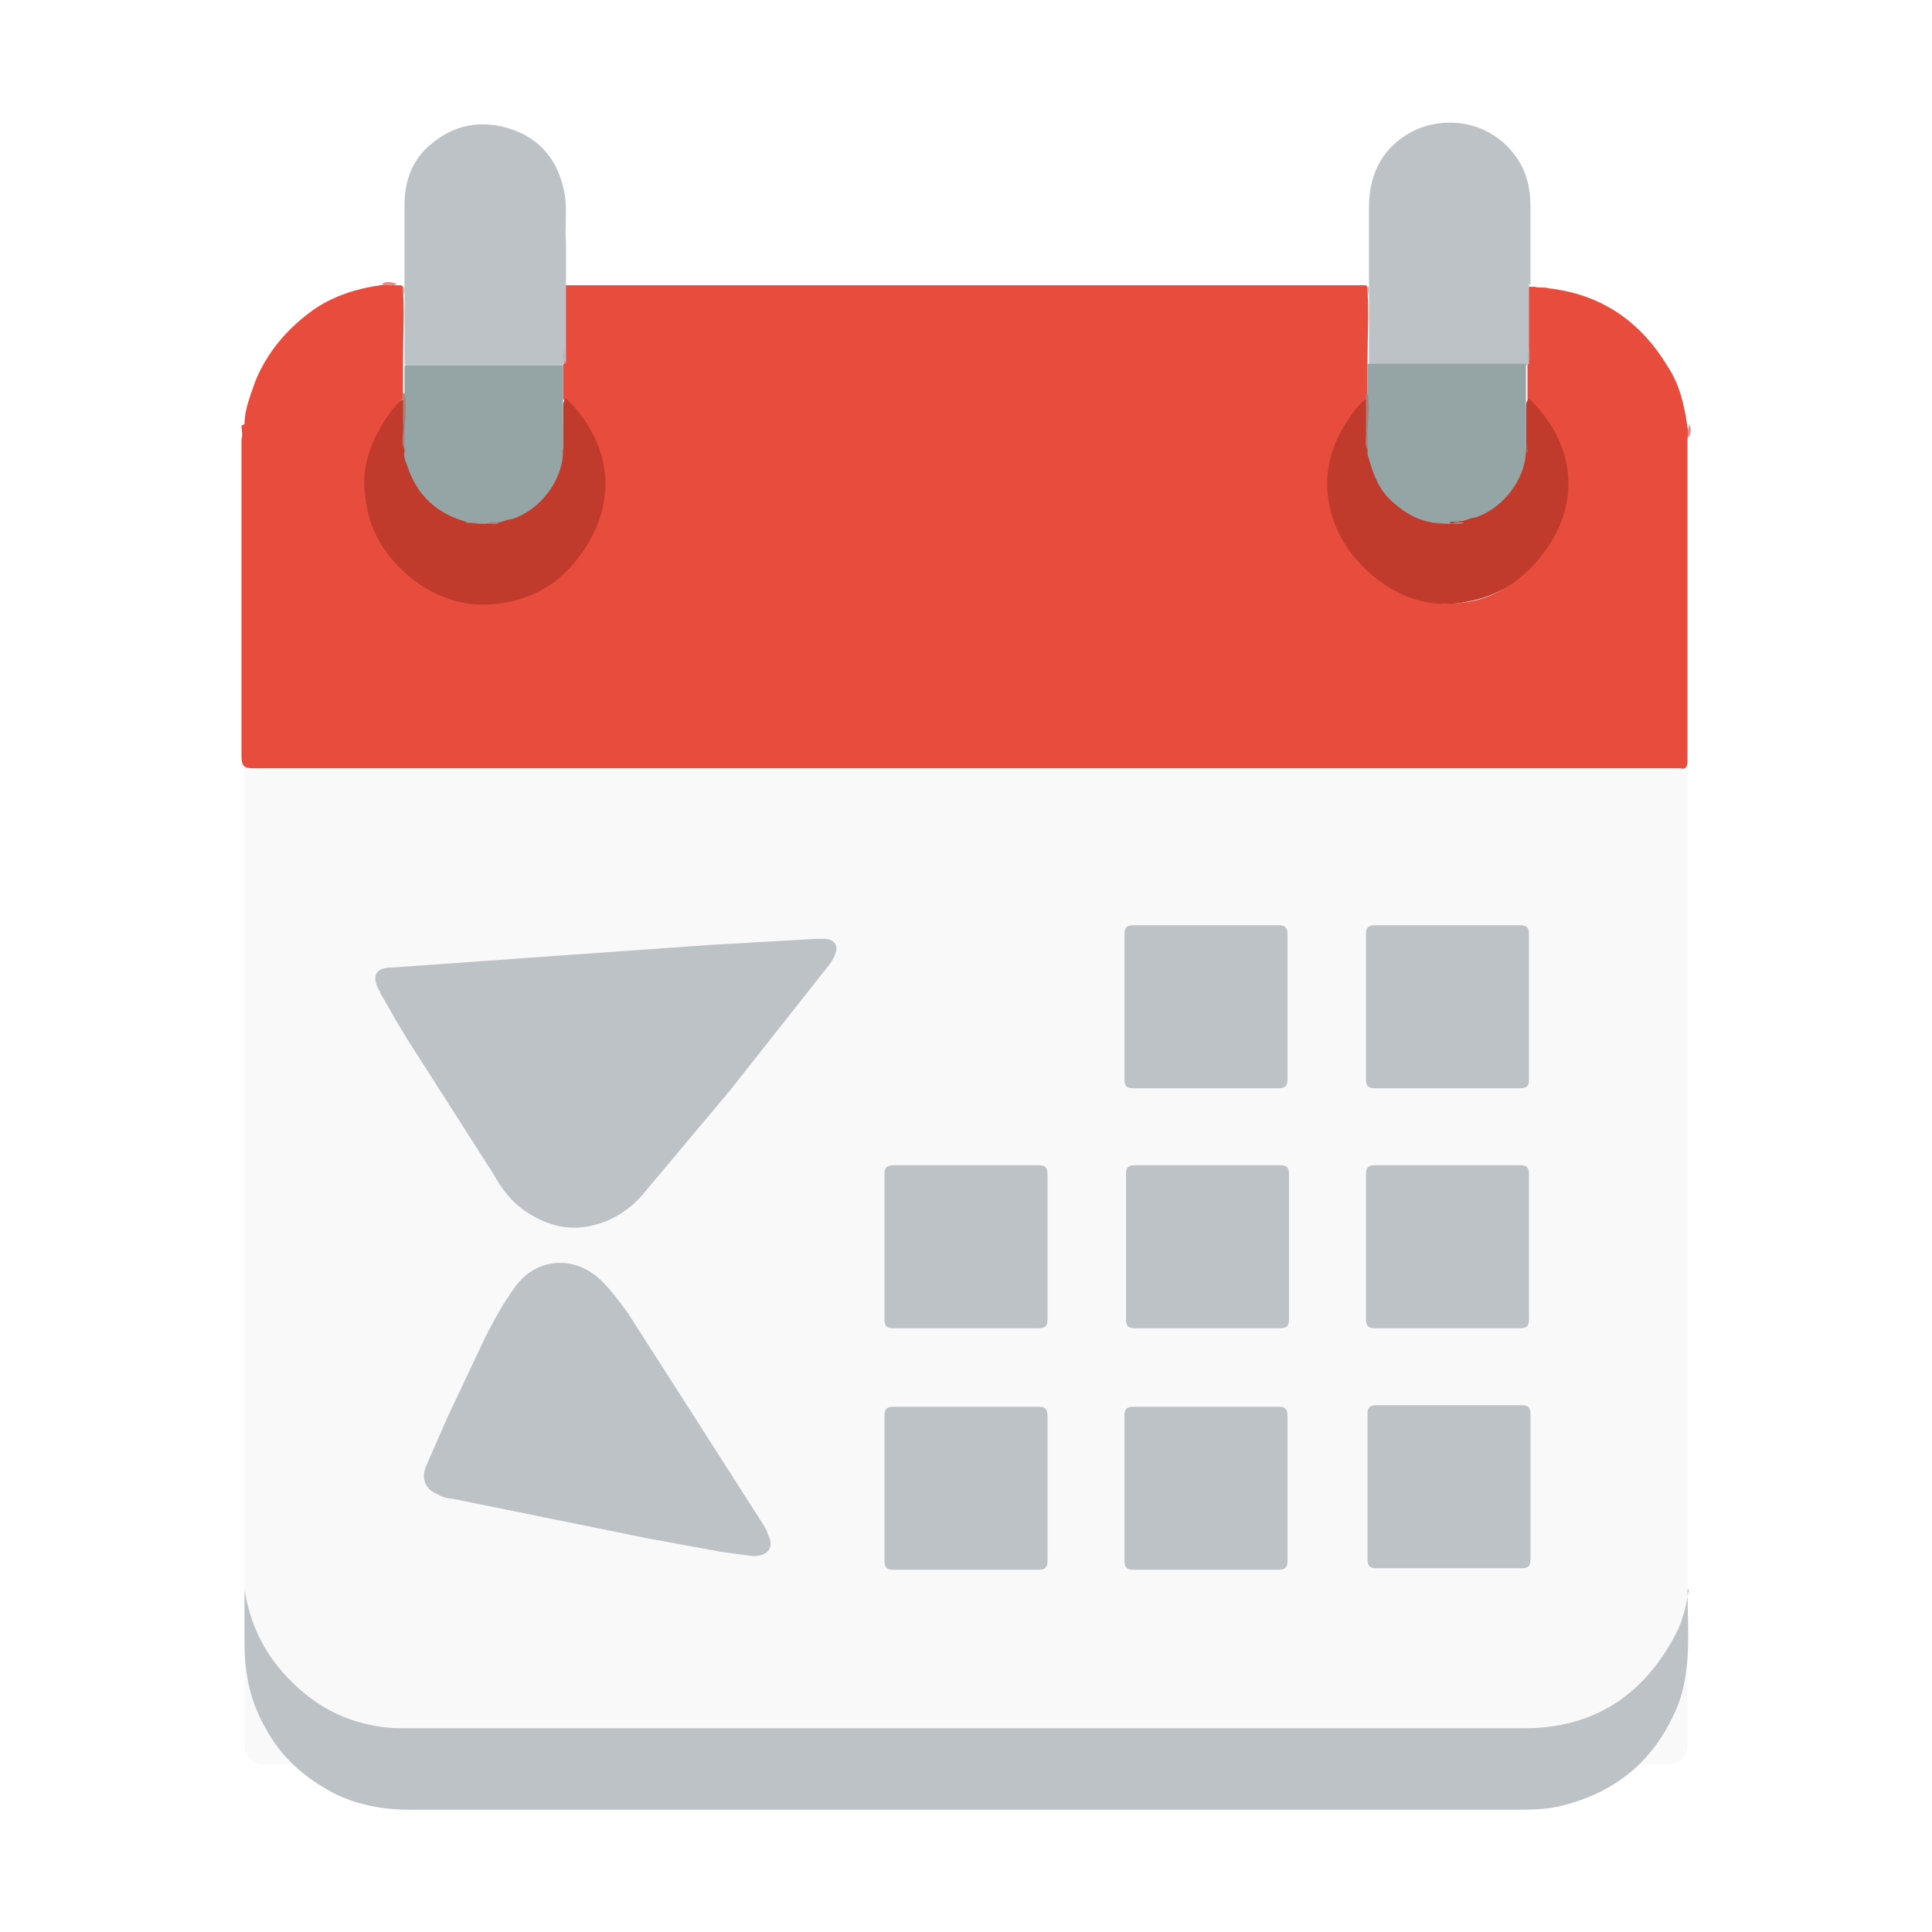
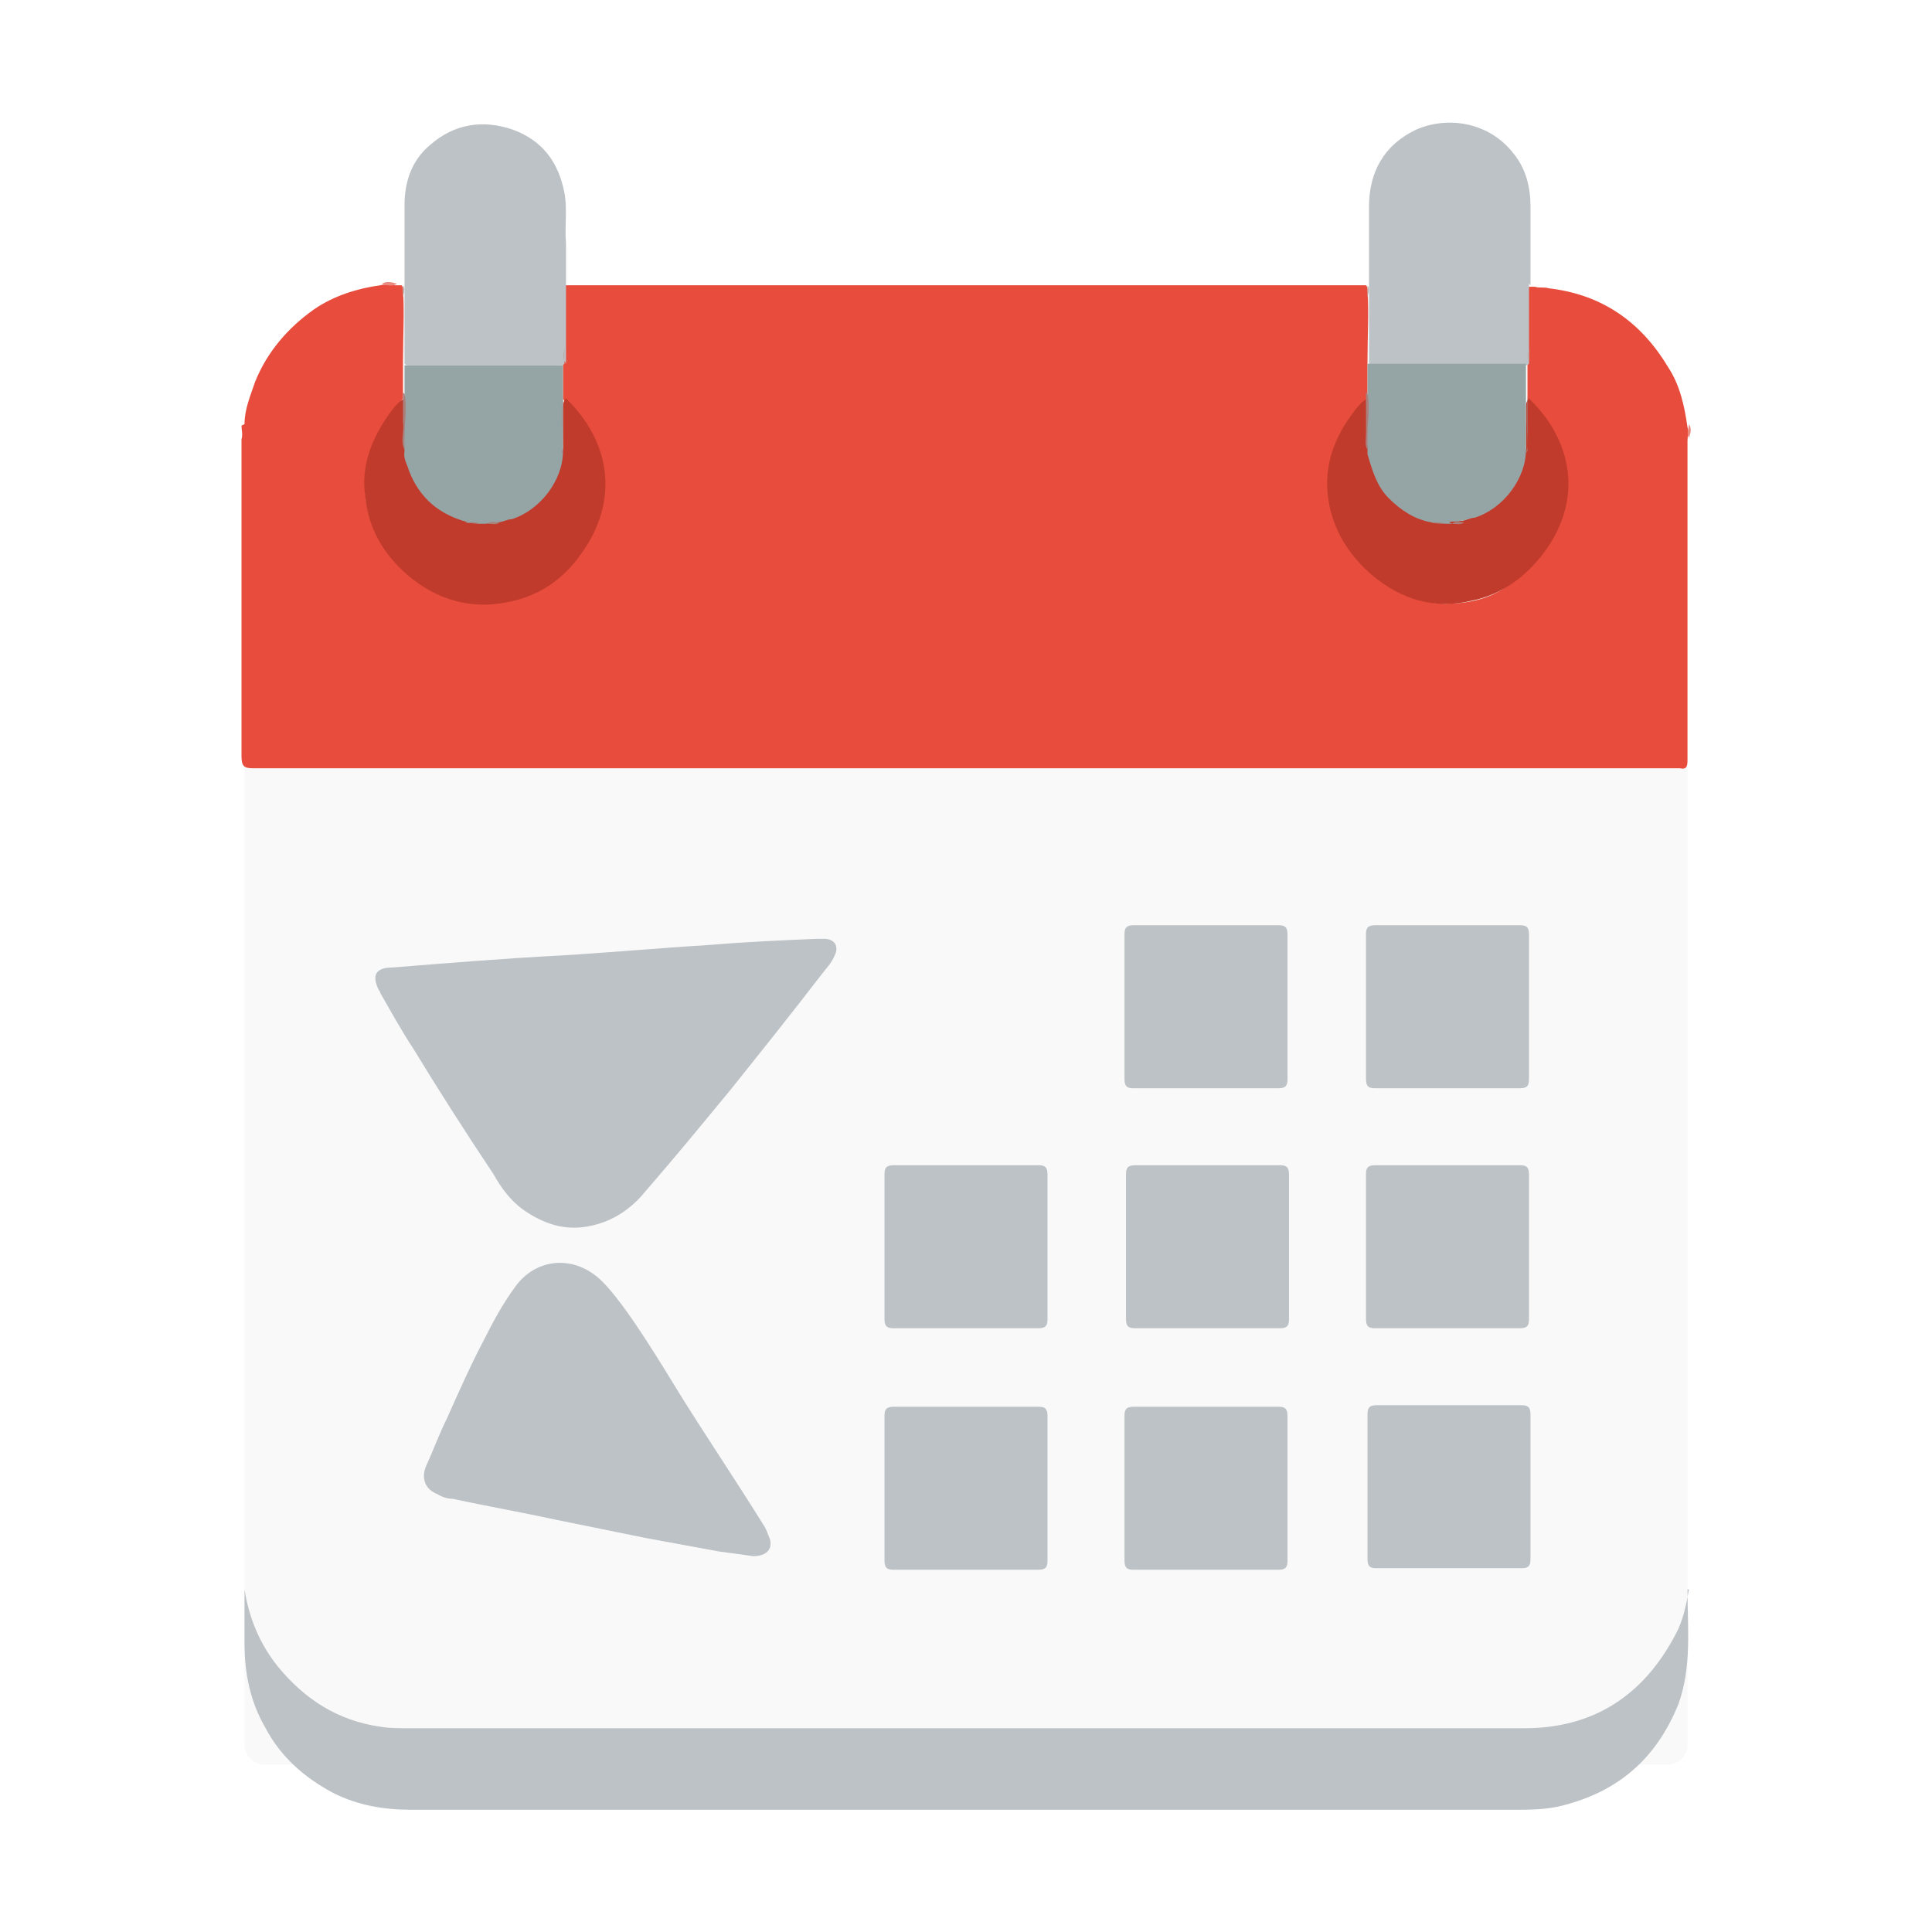
- <svg xmlns="http://www.w3.org/2000/svg" viewBox="0 0 128 128">
-   <rect x="16.2" y="28.1" width="95.6" height="88.8" rx="1.3" fill="#f9f9f9" />
-   <path d="M16.2 28.1c0-1 .4-1.9.7-2.8.8-2 2.2-3.6 3.9-4.8 1.3-.9 2.9-1.4 4.4-1.6.3-.1.7 0 1 0h.4s.1.1.1.2c.1 1.6 0 3.2 0 4.8v.3.2 1.7.3c-.4.5-.9 1-1.2 1.6-2 3-1.7 6.7.8 9.3 1.5 1.6 3.3 2.5 5.5 2.6 1.5 0 3-.3 4.2-1.2 2.4-1.6 3.8-3.9 3.8-6.8 0-1.7-.7-3.1-1.7-4.4-.3-.4-.6-.7-.8-1.1v-.3-1.7-.2-.3-4.8s0-.1.1-.2h53.1s.1.1.1.2c.1 1.6 0 3.2 0 4.8v.3.2 1.7.3c-.4.5-.9 1-1.2 1.6-2 3.1-1.7 6.4.7 9.2 1.5 1.7 3.3 2.7 5.6 2.8 1.5 0 3-.3 4.2-1.2 2.4-1.6 3.8-3.9 3.8-6.8 0-1.7-.7-3.1-1.7-4.4-.3-.4-.6-.7-.8-1.1v-.3-1.7-.2-.3-4.8s0-.1.1-.2h.4c.3.1.6 0 .9.1 3.5.4 6.1 2.2 7.9 5.2.8 1.2 1.1 2.6 1.3 4 .1.3 0 .6 0 .9v16.9 4.3c0 .4-.1.6-.5.5h-.2-94.3c-.6 0-.8-.1-.8-.8V30v-.9c.1-.3 0-.6 0-.9z" fill="#e74c3c" />
-   <g fill="#bdc2c6">
-     <path d="M111.8 105.3c0 2.5.3 5.1-.6 7.6-1.5 3.7-4.1 5.9-8 6.8-1 .2-1.9.2-2.9.2H27.2c-1.8 0-3.5-.3-5.1-1.1-1.9-1-3.5-2.4-4.5-4.3-1-1.7-1.4-3.6-1.4-5.6v-3.6c.3 1.9 1 3.6 2.2 5.1 1.8 2.2 4 3.6 6.8 4 .6.1 1.2.1 1.9.1H101c4.6 0 7.9-2.2 10-6.2.5-.9.7-1.9.9-3zm-10.5-86.5v.1 5 .2s-.1.1-.2.1h-.7-8.8-.7s-.1 0-.2-.1v-.2-5-.1-5.1c0-2.3 1-4.1 3.1-5.1 2-.9 4.8-.6 6.5 1.6.8 1 1.1 2.2 1.1 3.5v5.2zm-63.9 5.1v.2s-.1.1-.2.1h-.7-8.8-.7s-.1 0-.2-.1v-.2-5-.1-5.2c0-1.6.5-3 1.7-4 1.6-1.4 3.5-1.7 5.5-1 1.9.7 3 2.1 3.4 4.2.2 1.1 0 2.2.1 3.3V19v.1 5zM96 61.3h4.7c.4 0 .6.1.6.6v9.6c0 .4-.1.6-.6.6h-9.6c-.4 0-.6-.1-.6-.6v-9.6c0-.4.1-.6.6-.6H96zm-.1 42.6h-4.7c-.4 0-.6-.1-.6-.6v-9.6c0-.4.1-.6.6-.6h9.6c.4 0 .6.1.6.6v9.6c0 .5-.2.6-.6.6H96zM80 61.3h4.7c.4 0 .6.1.6.6v9.6c0 .4-.1.6-.6.6h-9.6c-.4 0-.6-.1-.6-.6v-9.6c0-.4.1-.6.6-.6H80zm5.3 37.3v4.8c0 .4-.1.6-.6.6h-9.6c-.4 0-.6-.1-.6-.6v-9.6c0-.4.1-.6.6-.6h9.6c.4 0 .6.1.6.6v4.8zM80 88h-4.8c-.4 0-.6-.1-.6-.6v-9.6c0-.4.1-.6.6-.6h9.6c.4 0 .6.1.6.6v9.6c0 .4-.1.6-.6.6H80zm21.3-5.4v4.8c0 .4-.1.6-.6.6h-9.6c-.4 0-.6-.1-.6-.6v-9.6c0-.4.1-.6.6-.6h9.6c.4 0 .6.1.6.6v4.8zm-42.7 16v-4.8c0-.4.1-.6.6-.6h9.6c.4 0 .6.1.6.6v9.6c0 .4-.1.6-.6.6h-9.6c-.4 0-.6-.1-.6-.6v-4.8z" />
-     <path d="M58.6 82.6v-4.8c0-.4.1-.6.6-.6h9.6c.4 0 .6.1.6.6v9.6c0 .4-.1.6-.6.6h-9.6c-.4 0-.6-.1-.6-.6v-4.8z" />
-   </g>
-   <path d="M26.3 18.8c-.3.2-.7.1-1 0 .3-.2.7-.1 1 0zM111.9 29c-.2-.3 0-.6 0-.9.2.3.1.6 0 .9zm-95.7-.9v.9-.9zm86.3-9.2h-.9.9z" fill="#eb8b7f" />
-   <path d="M101.3 26.4c2.9 2.8 3.6 6.7 1 10.2-1.2 1.6-2.8 2.8-4.8 3.2-2.5.6-4.7-.1-6.6-1.7-1.4-1.2-2.4-2.7-2.8-4.5-.5-2.3.1-4.3 1.5-6.2.3-.4.6-.8 1-1 .2.2.2.5.2.7v2.6c.3 2.5 1.7 4.1 4.1 4.8h.8.5.7c2.4-.7 3.9-2.3 4.2-4.8v-2.6c0-.3 0-.5.2-.7zm-63.8 0c2.9 2.8 3.6 6.7 1 10.3-1.2 1.7-2.8 2.8-4.9 3.2-2.5.5-4.7-.2-6.6-1.8-1.6-1.4-2.6-3.1-2.8-5.2-.3-2 .4-3.8 1.6-5.5.3-.4.6-.8 1-1 .2.2.2.5.2.7v2.6c.3 2.5 1.7 4.1 4.1 4.8h.8.5.7c2.4-.7 3.9-2.3 4.2-4.8v-2.6c0-.3 0-.5.2-.7z" fill="#c03b2b" />
-   <path d="M96.2 34.7h-.5c-.3-.1-.6 0-.9-.1-1.1-.2-2-.8-2.8-1.6s-1.1-1.9-1.4-2.9v-.3c-.1-1.2 0-2.5 0-3.7v-1.9-.1h10.5v.1 1.9 3.1.6c0 1.9-1.5 3.9-3.4 4.5-.3 0-.6.2-.9.2-.2.1-.5 0-.8.1zM31 34.6c-1.9-.5-3.2-1.6-3.9-3.4-.1-.4-.4-.8-.3-1.3-.1-1.2 0-2.5 0-3.7v-1.9-.1h10.5v.1 1.9 3.7c0 1.9-1.5 3.9-3.4 4.5-.3 0-.6.2-.9.2-.2.1-.5 0-.8.1h-.5c-.3-.1-.6 0-.9-.1z" fill="#95a5a6" />
-   <path d="M26.7 18.9c.2.3 0 .6 0 .9v3.5.6-5zm74.6 5c-.2-.3 0-.6 0-.9v-3.5-.6 5zm-10.7-5c.2.3 0 .6 0 .9v3.5.6-5zm-53.2 5c-.2-.3 0-.6 0-.9v-3.5-.6 5z" fill="#b9afae" />
-   <path d="M37.3 29.9v-3.7.3 2.8c0 .2 0 .5-.1.7zm-10.5-3.8c.2.9 0 1.8 0 2.7v1c-.3-.6 0-1.2-.1-1.8v-1.7-.3zm63.8 0c.2.9 0 1.8 0 2.7v1c-.2-.3-.1-.7-.1-1.1v-2.4-.3zm10.6 3.8v-3.7.3 2.8c0 .2 0 .5-.1.7zm.1-5.6v-.1.2zm-63.9 0v-.1.2zm-10.6-.2v.1-.2zm63.9 0v.1-.2zm4.1 10.5c.3 0 .6 0 .9.1-.3 0-.6 0-.9-.1zm1.4.1c.2-.2.5-.1.8-.1-.2.2-.5.1-.8.1zM31 34.6c.3 0 .6 0 .9.1-.3 0-.6 0-.9-.1zm1.3.1c.2-.2.5-.1.8-.1-.2.2-.5.1-.8.1z" fill="#a9817c" />
-   <path d="M53.8 62.2h.8c.7 0 1 .5.7 1.1-.2.5-.6.9-.9 1.3l-6 7.6-5.7 6.8c-.9 1.1-2.1 1.9-3.5 2.2-1.7.4-3.2-.1-4.6-1.1-.8-.6-1.4-1.4-1.9-2.3l-5.3-8.3c-.8-1.2-1.5-2.5-2.2-3.7 0 0 0-.1-.1-.2-.5-1-.2-1.5.9-1.5l11.2-.8 9.9-.7 7-.4zm-3.9 40.9l-2.2-.3-4.9-.9-5.9-1.2-6.9-1.4a1.93 1.93 0 0 1-1-.3c-.8-.3-1.1-1-.8-1.8l1.4-3.2 2.5-5.3c.6-1.2 1.2-2.3 2-3.4 1.4-2 4-2.2 5.8-.4.6.6 1.2 1.4 1.7 2.1l3.4 5.3 5.5 8.6c.2.3.3.5.4.8.4.8 0 1.4-1 1.4z" fill="#bdc2c6" />
+ <svg xmlns="http://www.w3.org/2000/svg" id="a" viewBox="0 0 128 128">
+   <defs>
+     <style>.b{fill:#e74c3c;}.c{fill:#a9817c;}.d{fill:#bdc2c6;}.e{fill:#b9afae;}.f{fill:#f9f9f9;}.g{fill:#c03b2b;}.h{fill:#eb8b7f;}.i{fill:#95a5a6;}</style>
+   </defs>
+   <rect class="f" x="16.2" y="28.1" width="95.6" height="88.8" rx="1.3" ry="1.3" />
+   <path class="b" d="m16.2,28.1c0-1,.4-1.9.7-2.8.8-2,2.2-3.6,3.9-4.8,1.3-.9,2.9-1.4,4.4-1.6.3-.1.7,0,1,0,.1,0,.2,0,.4,0,0,0,.1.1.1.2.1,1.6,0,3.2,0,4.8,0,.1,0,.2,0,.3,0,0,0,.1,0,.2,0,.6,0,1.2,0,1.7,0,.1,0,.2,0,.3-.4.5-.9,1-1.2,1.6-2,3-1.7,6.7.8,9.3,1.5,1.6,3.3,2.5,5.5,2.6,1.5,0,3-.3,4.2-1.2,2.4-1.6,3.8-3.9,3.8-6.8,0-1.7-.7-3.1-1.7-4.4-.3-.4-.6-.7-.8-1.1,0,0,0-.2,0-.3,0-.6,0-1.2,0-1.7,0,0,0-.1,0-.2,0-.1,0-.2,0-.3,0-1.6,0-3.2,0-4.8,0,0,0-.1.1-.2,17.7,0,35.4,0,53.1,0,0,0,.1.1.1.2.1,1.6,0,3.2,0,4.8,0,.1,0,.2,0,.3,0,0,0,.1,0,.2,0,.6,0,1.2,0,1.7,0,.1,0,.2,0,.3-.4.5-.9,1-1.2,1.6-2,3.1-1.7,6.4.7,9.2,1.5,1.7,3.3,2.7,5.6,2.8,1.5,0,3-.3,4.2-1.2,2.4-1.6,3.8-3.9,3.8-6.8,0-1.7-.7-3.1-1.7-4.4-.3-.4-.6-.7-.8-1.1,0,0,0-.2,0-.3,0-.6,0-1.2,0-1.7,0,0,0-.1,0-.2,0-.1,0-.2,0-.3,0-1.6,0-3.2,0-4.8,0,0,0-.1.1-.2h.4c.3.1.6,0,.9.1,3.5.4,6.1,2.2,7.9,5.2.8,1.2,1.1,2.6,1.3,4,.1.3,0,.6,0,.9,0,5.6,0,11.3,0,16.9,0,1.4,0,2.9,0,4.3,0,.4-.1.6-.5.5,0,0-.2,0-.2,0-31.4,0-62.8,0-94.3,0-.6,0-.8-.1-.8-.8,0-6.7,0-13.4,0-20.1,0-.3,0-.6,0-.9.1-.3,0-.6,0-.9Z" />
+   <path class="d" d="m111.8,105.3c0,2.5.3,5.1-.6,7.6-1.5,3.7-4.1,5.9-8,6.8-1,.2-1.9.2-2.9.2-24.4,0-48.8,0-73.1,0-1.8,0-3.5-.3-5.1-1.1-1.9-1-3.5-2.4-4.5-4.3-1-1.7-1.4-3.6-1.4-5.6,0-1.2,0-2.4,0-3.6.3,1.9,1,3.6,2.2,5.1,1.8,2.2,4,3.6,6.8,4,.6.1,1.2.1,1.9.1,24.6,0,49.3,0,73.9,0,4.6,0,7.9-2.2,10-6.2.5-.9.7-1.9.9-3Z" />
+   <path class="d" d="m101.3,18.8s0,0,0,.1c0,1.7,0,3.3,0,5,0,0,0,.2,0,.2,0,0-.1.1-.2.1-.2,0-.5,0-.7,0-2.9,0-5.9,0-8.8,0-.2,0-.5,0-.7,0,0,0-.1,0-.2-.1,0,0,0-.2,0-.2,0-1.7,0-3.3,0-5,0,0,0,0,0-.1,0-1.7,0-3.4,0-5.1,0-2.3,1-4.1,3.1-5.1,2-.9,4.8-.6,6.5,1.6.8,1,1.1,2.2,1.1,3.5,0,1.7,0,3.4,0,5.2Z" />
+   <path class="d" d="m37.4,23.9c0,0,0,.2,0,.2,0,0-.1.1-.2.1-.2,0-.5,0-.7,0-2.9,0-5.9,0-8.8,0-.2,0-.5,0-.7,0,0,0-.1,0-.2-.1,0,0,0-.2,0-.2,0-1.7,0-3.3,0-5,0,0,0,0,0-.1,0-1.7,0-3.5,0-5.2,0-1.6.5-3,1.7-4,1.6-1.4,3.5-1.7,5.5-1,1.9.7,3,2.1,3.4,4.2.2,1.1,0,2.2.1,3.3,0,1,0,1.9,0,2.9,0,0,0,0,0,.1,0,1.7,0,3.3,0,5Z" />
+   <path class="d" d="m96,61.3c1.6,0,3.2,0,4.7,0,.4,0,.6.1.6.6,0,3.2,0,6.4,0,9.6,0,.4-.1.6-.6.6-3.2,0-6.4,0-9.6,0-.4,0-.6-.1-.6-.6,0-3.2,0-6.4,0-9.6,0-.4.1-.6.6-.6,1.6,0,3.2,0,4.9,0Z" />
+   <path class="d" d="m95.9,103.9c-1.6,0-3.2,0-4.7,0-.4,0-.6-.1-.6-.6,0-3.2,0-6.4,0-9.6,0-.4.1-.6.6-.6,3.2,0,6.4,0,9.6,0,.4,0,.6.1.6.6,0,3.2,0,6.4,0,9.6,0,.5-.2.6-.6.6-1.6,0-3.2,0-4.8,0Z" />
+   <path class="d" d="m80,61.3c1.6,0,3.2,0,4.7,0,.4,0,.6.1.6.6,0,3.2,0,6.4,0,9.6,0,.4-.1.6-.6.6-3.2,0-6.4,0-9.6,0-.4,0-.6-.1-.6-.6,0-3.2,0-6.4,0-9.6,0-.4.1-.6.6-.6,1.6,0,3.2,0,4.9,0Z" />
+   <path class="d" d="m85.3,98.6c0,1.6,0,3.2,0,4.8,0,.4-.1.6-.6.6-3.2,0-6.4,0-9.6,0-.4,0-.6-.1-.6-.6,0-3.2,0-6.4,0-9.6,0-.4.1-.6.6-.6,3.2,0,6.4,0,9.6,0,.4,0,.6.1.6.6,0,1.6,0,3.2,0,4.8Z" />
+   <path class="d" d="m80,88c-1.6,0-3.2,0-4.8,0-.4,0-.6-.1-.6-.6,0-3.2,0-6.4,0-9.6,0-.4.1-.6.6-.6,3.2,0,6.4,0,9.6,0,.4,0,.6.1.6.6,0,3.2,0,6.4,0,9.6,0,.4-.1.6-.6.6-1.6,0-3.2,0-4.8,0Z" />
+   <path class="d" d="m101.3,82.6c0,1.6,0,3.2,0,4.8,0,.4-.1.6-.6.6-3.2,0-6.4,0-9.6,0-.4,0-.6-.1-.6-.6,0-3.2,0-6.4,0-9.6,0-.4.1-.6.6-.6,3.2,0,6.4,0,9.6,0,.4,0,.6.1.6.6,0,1.6,0,3.2,0,4.8Z" />
+   <path class="d" d="m58.6,98.6c0-1.6,0-3.2,0-4.8,0-.4.1-.6.6-.6,3.2,0,6.4,0,9.6,0,.4,0,.6.1.6.6,0,3.2,0,6.4,0,9.6,0,.4-.1.6-.6.6-3.2,0-6.4,0-9.6,0-.4,0-.6-.1-.6-.6,0-1.6,0-3.2,0-4.8Z" />
+   <path class="d" d="m58.6,82.6c0-1.6,0-3.2,0-4.8,0-.4.1-.6.6-.6,3.2,0,6.4,0,9.6,0,.4,0,.6.1.6.6,0,3.2,0,6.4,0,9.6,0,.4-.1.6-.6.6-3.2,0-6.4,0-9.6,0-.4,0-.6-.1-.6-.6,0-1.6,0-3.2,0-4.8Z" />
+   <path class="h" d="m26.3,18.8c-.3.2-.7.1-1,0,.3-.2.7-.1,1,0Z" />
+   <path class="h" d="m111.9,29c-.2-.3,0-.6,0-.9.2.3.1.6,0,.9Z" />
+   <path class="h" d="m16.2,28.1c0,.3,0,.6,0,.9,0-.3,0-.6,0-.9Z" />
+   <path class="h" d="m102.5,18.9c-.3,0-.6,0-.9,0,.3,0,.6,0,.9,0Z" />
+   <path class="g" d="m101.3,26.4c2.9,2.8,3.6,6.7,1,10.2-1.2,1.6-2.8,2.8-4.8,3.2-2.5.6-4.7-.1-6.6-1.7-1.4-1.2-2.4-2.7-2.8-4.5-.5-2.3.1-4.3,1.5-6.2.3-.4.6-.8,1-1,.2.2.2.5.2.7,0,.9,0,1.7,0,2.6.3,2.5,1.7,4.1,4.1,4.8.3,0,.6,0,.8,0,.2,0,.3,0,.5,0,.2,0,.5,0,.7,0,2.4-.7,3.9-2.3,4.2-4.8,0-.9,0-1.7,0-2.6,0-.3,0-.5.2-.7Z" />
+   <path class="g" d="m37.5,26.4c2.9,2.8,3.6,6.7,1,10.3-1.2,1.7-2.8,2.8-4.9,3.2-2.5.5-4.7-.2-6.6-1.8-1.6-1.4-2.6-3.1-2.8-5.2-.3-2,.4-3.8,1.6-5.5.3-.4.6-.8,1-1,.2.2.2.5.2.7,0,.9,0,1.7,0,2.6.3,2.5,1.7,4.1,4.1,4.8.3,0,.6,0,.8,0,.2,0,.3,0,.5,0,.2,0,.5,0,.7,0,2.4-.7,3.9-2.3,4.2-4.8,0-.9,0-1.7,0-2.6,0-.3,0-.5.2-.7Z" />
+   <path class="i" d="m96.2,34.7c-.2,0-.3,0-.5,0-.3-.1-.6,0-.9-.1-1.1-.2-2-.8-2.8-1.6-.8-.8-1.1-1.9-1.4-2.9,0,0,0-.2,0-.3-.1-1.2,0-2.5,0-3.7,0-.6,0-1.2,0-1.9,0,0,0-.1,0-.1h10.5s0,0,0,.1c0,.6,0,1.2,0,1.9,0,1,0,2.1,0,3.1,0,.2,0,.4,0,.6,0,1.9-1.5,3.9-3.4,4.5-.3,0-.6.2-.9.2-.2.1-.5,0-.8.1Z" />
+   <path class="i" d="m31,34.6c-1.9-.5-3.2-1.6-3.9-3.4-.1-.4-.4-.8-.3-1.3-.1-1.2,0-2.5,0-3.7,0-.6,0-1.2,0-1.9,0,0,0-.1,0-.1h10.5s0,0,0,.1c0,.6,0,1.2,0,1.9,0,1.2,0,2.5,0,3.7,0,1.9-1.5,3.9-3.4,4.5-.3,0-.6.2-.9.2-.2.1-.5,0-.8.1-.2,0-.3,0-.5,0-.3-.1-.6,0-.9-.1Z" />
+   <path class="e" d="m26.7,18.9c.2.3,0,.6,0,.9,0,1.2,0,2.3,0,3.5,0,.2,0,.4,0,.6,0-1.7,0-3.3,0-5Z" />
+   <path class="e" d="m101.3,23.9c-.2-.3,0-.6,0-.9,0-1.2,0-2.3,0-3.5,0-.2,0-.4,0-.6,0,1.7,0,3.3,0,5Z" />
+   <path class="e" d="m90.6,18.9c.2.3,0,.6,0,.9,0,1.2,0,2.3,0,3.5,0,.2,0,.4,0,.6,0-1.7,0-3.3,0-5Z" />
+   <path class="e" d="m37.4,23.9c-.2-.3,0-.6,0-.9,0-1.2,0-2.3,0-3.5,0-.2,0-.4,0-.6,0,1.7,0,3.3,0,5Z" />
+   <path class="c" d="m37.3,29.9c0-1.2-.1-2.5,0-3.7,0,0,0,.2,0,.3,0,.9,0,1.9,0,2.8,0,.2,0,.5-.1.7Z" />
+   <path class="c" d="m26.8,26.1c.2.9,0,1.8,0,2.7,0,.3,0,.7,0,1-.3-.6,0-1.2-.1-1.8,0-.6,0-1.1,0-1.7,0,0,0-.2,0-.3Z" />
+   <path class="c" d="m90.6,26.1c.2.9,0,1.8,0,2.7,0,.3,0,.7,0,1-.2-.3-.1-.7-.1-1.1,0-.8,0-1.6,0-2.4,0,0,0-.2,0-.3Z" />
+   <path class="c" d="m101.2,29.9c0-1.2-.1-2.5,0-3.7,0,0,0,.2,0,.3,0,.9,0,1.9,0,2.8,0,.2,0,.5-.1.7Z" />
+   <path class="c" d="m101.3,24.3s0,0,0-.1c0,0,0,0,0,0,0,0,0,.1,0,.2Z" />
+   <path class="c" d="m37.4,24.3s0,0,0-.1c0,0,0,0,0,0,0,0,0,.1,0,.2Z" />
+   <path class="c" d="m26.8,24.1s0,0,0,.1c0,0,0-.1,0-.2,0,0,0,0,0,0Z" />
+   <path class="c" d="m90.7,24.1s0,0,0,.1c0,0,0-.1,0-.2,0,0,0,0,0,0Z" />
+   <path class="c" d="m94.8,34.6c.3,0,.6,0,.9.1-.3,0-.6,0-.9-.1Z" />
+   <path class="c" d="m96.2,34.7c.2-.2.5-.1.8-.1-.2.2-.5.1-.8.1Z" />
+   <path class="c" d="m31,34.6c.3,0,.6,0,.9.1-.3,0-.6,0-.9-.1Z" />
+   <path class="c" d="m32.3,34.7c.2-.2.5-.1.8-.1-.2.2-.5.1-.8.1Z" />
+   <path class="d" d="m53.8,62.2c.3,0,.5,0,.8,0,.7,0,1,.5.7,1.1-.2.5-.6.9-.9,1.3-2,2.6-4,5.1-6,7.6-1.9,2.3-3.7,4.5-5.7,6.8-.9,1.1-2.1,1.9-3.5,2.2-1.7.4-3.2-.1-4.6-1.1-.8-.6-1.4-1.4-1.9-2.3-1.8-2.7-3.6-5.5-5.3-8.3-.8-1.2-1.5-2.5-2.2-3.7,0,0,0-.1-.1-.2-.5-1-.2-1.5.9-1.5,3.7-.3,7.4-.6,11.2-.8,3.3-.2,6.6-.5,9.9-.7,2.3-.2,4.7-.3,7-.4,0,0,0,0,0,0Z" />
+   <path class="d" d="m49.9,103.1c-.7-.1-1.4-.2-2.2-.3-1.6-.3-3.3-.6-4.9-.9-2-.4-3.9-.8-5.9-1.2-2.3-.5-4.6-.9-6.9-1.4-.3,0-.7-.1-1-.3-.8-.3-1.1-1-.8-1.8.5-1.1.9-2.2,1.4-3.2.8-1.8,1.6-3.6,2.5-5.3.6-1.2,1.2-2.3,2-3.4,1.4-2,4-2.2,5.8-.4.6.6,1.2,1.4,1.7,2.1,1.2,1.7,2.3,3.5,3.4,5.3,1.8,2.9,3.7,5.7,5.5,8.6.2.3.3.5.4.8.4.8,0,1.4-1,1.4Z" />
</svg>
